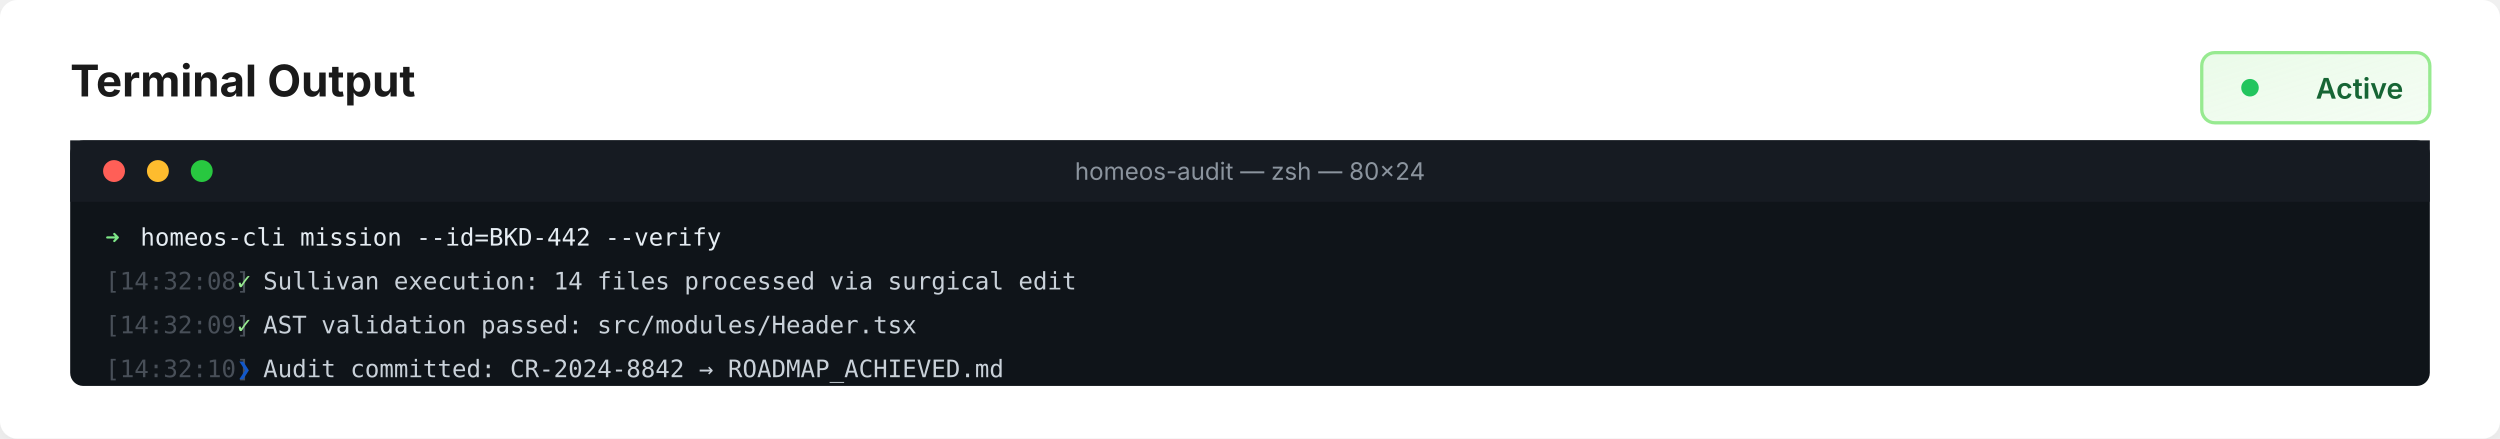
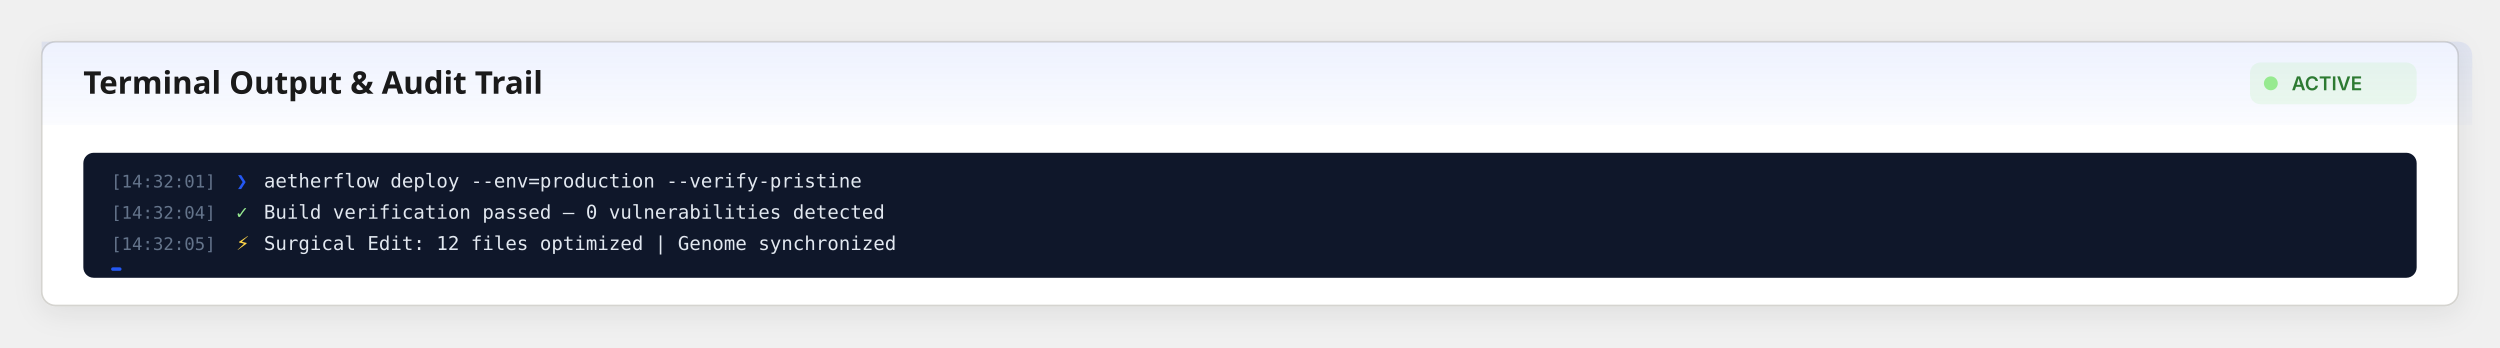
- <svg xmlns="http://www.w3.org/2000/svg" viewBox="0 0 1140 200">
+ <svg xmlns="http://www.w3.org/2000/svg" viewBox="0 0 1440 200">
  <defs>
-     <filter id="card-shadow" x="-20%" y="-20%" width="140%" height="140%">
+     <filter id="shadow" x="-50%" y="-50%" width="200%" height="200%">
      <feDropShadow dx="0" dy="4" stdDeviation="8" flood-opacity="0.08" />
    </filter>
-     <linearGradient id="status-gradient" x1="0%" y1="0%" x2="100%" y2="100%">
-       <stop offset="0%" stop-color="#97ea90" stop-opacity="0.2" />
-       <stop offset="100%" stop-color="#97ea90" stop-opacity="0.1" />
+     <linearGradient id="headerGrad" x1="0%" y1="0%" x2="0%" y2="100%">
+       <stop offset="0%" style="stop-color:#2458f3;stop-opacity:0.08" />
+       <stop offset="100%" style="stop-color:#2458f3;stop-opacity:0.02" />
    </linearGradient>
  </defs>
-   <rect x="0" y="0" width="1140" height="200" fill="#ffffff" rx="8" filter="url(#card-shadow)" />
-   <text x="32" y="44" font-family="Plus Jakarta Sans, Inter, sans-serif" font-size="20" font-weight="700" fill="#1a1a1a">Terminal Output</text>
-   <rect x="1004" y="24" width="104" height="32" rx="6" fill="url(#status-gradient)" stroke="#97ea90" stroke-width="1.5" />
-   <circle cx="1026" cy="40" r="4" fill="#22c55e">
-     <animate attributeName="opacity" values="1;0.4;1" dur="2s" repeatCount="indefinite" />
-   </circle>
-   <text x="1056" y="45" font-family="Inter, system-ui, sans-serif" font-size="13" font-weight="600" fill="#166534">Active</text>
-   <rect x="32" y="64" width="1076" height="112" rx="6" fill="#0f1419" />
-   <path d="M 32 64 L 1108 64 L 1108 92 L 32 92 Z" fill="#161b22" />
-   <circle cx="52" cy="78" r="5" fill="#ff5f57" />
-   <circle cx="72" cy="78" r="5" fill="#febc2e" />
-   <circle cx="92" cy="78" r="5" fill="#28c840" />
-   <text x="570" y="82" font-family="Inter, system-ui, sans-serif" font-size="11" fill="#8b949e" text-anchor="middle">homeos-audit — zsh — 80×24</text>
-   <g font-family="Roboto Mono, monospace" font-size="11">
-     <text x="48" y="112" fill="#7ee787">➜</text>
-     <text x="64" y="112" fill="#e6edf3">homeos-cli mission --id=BKD-442 --verify</text>
-     <text x="48" y="132" fill="#484f58">[14:32:08]</text>
-     <text x="108" y="132" fill="#97ea90">✓</text>
-     <text x="120" y="132" fill="#c9d1d9">Sullivan execution: 14 files processed via surgical edit</text>
-     <text x="48" y="152" fill="#484f58">[14:32:09]</text>
-     <text x="108" y="152" fill="#97ea90">✓</text>
-     <text x="120" y="152" fill="#c9d1d9">AST validation passed: src/modules/Header.tsx</text>
-     <text x="48" y="172" fill="#484f58">[14:32:10]</text>
-     <text x="108" y="172" fill="#1258ca">❯</text>
-     <text x="120" y="172" fill="#c9d1d9">Audit committed: CR-2024-8842 → ROADMAP_ACHIEVED.md</text>
+   <g id="component_root">
+     <rect x="24" y="24" width="1392" height="152" rx="8" fill="#ffffff" stroke="#d5d4d0" stroke-width="1" filter="url(#shadow)" />
+     <path d="M24,24 L1416,24 A8,8 0 0 1 1424,32 L1424,72 L24,72 Z" fill="url(#headerGrad)" />
+     <text x="48" y="54" font-family="Plus Jakarta Sans, sans-serif" font-size="18" font-weight="700" fill="#1a1a1a">Terminal Output &amp; Audit Trail</text>
+     <rect x="1296" y="36" width="96" height="24" rx="6" fill="#97ea90" opacity="0.15" />
+     <circle cx="1308" cy="48" r="4" fill="#97ea90" />
+     <text x="1320" y="52" font-family="Inter, sans-serif" font-size="11" font-weight="600" fill="#2d7a32">ACTIVE</text>
+     <rect x="48" y="88" width="1344" height="72" rx="6" fill="#0f172a" />
+     <text x="64" y="108" font-family="Roboto Mono, monospace" font-size="10" fill="#64748b">[14:32:01]</text>
+     <text x="136" y="108" font-family="Roboto Mono, monospace" font-size="11" font-weight="700" fill="#2458f3">❯</text>
+     <text x="152" y="108" font-family="Roboto Mono, monospace" font-size="11" fill="#e2e8f0">aetherflow deploy --env=production --verify-pristine</text>
+     <text x="64" y="126" font-family="Roboto Mono, monospace" font-size="10" fill="#64748b">[14:32:04]</text>
+     <text x="136" y="126" font-family="Roboto Mono, monospace" font-size="11" fill="#97ea90">✓</text>
+     <text x="152" y="126" font-family="Roboto Mono, monospace" font-size="11" fill="#e2e8f0">Build verification passed — 0 vulnerabilities detected</text>
+     <text x="64" y="144" font-family="Roboto Mono, monospace" font-size="10" fill="#64748b">[14:32:05]</text>
+     <text x="136" y="144" font-family="Roboto Mono, monospace" font-size="11" fill="#ffd548">⚡</text>
+     <text x="152" y="144" font-family="Roboto Mono, monospace" font-size="11" fill="#e2e8f0">Surgical Edit: 12 files optimized | Genome synchronized</text>
+     <rect x="64" y="154" width="6" height="2" rx="1" fill="#2458f3">
+       <animate attributeName="opacity" values="1;0.3;1" dur="1.2s" repeatCount="indefinite" />
+     </rect>
  </g>
</svg>
